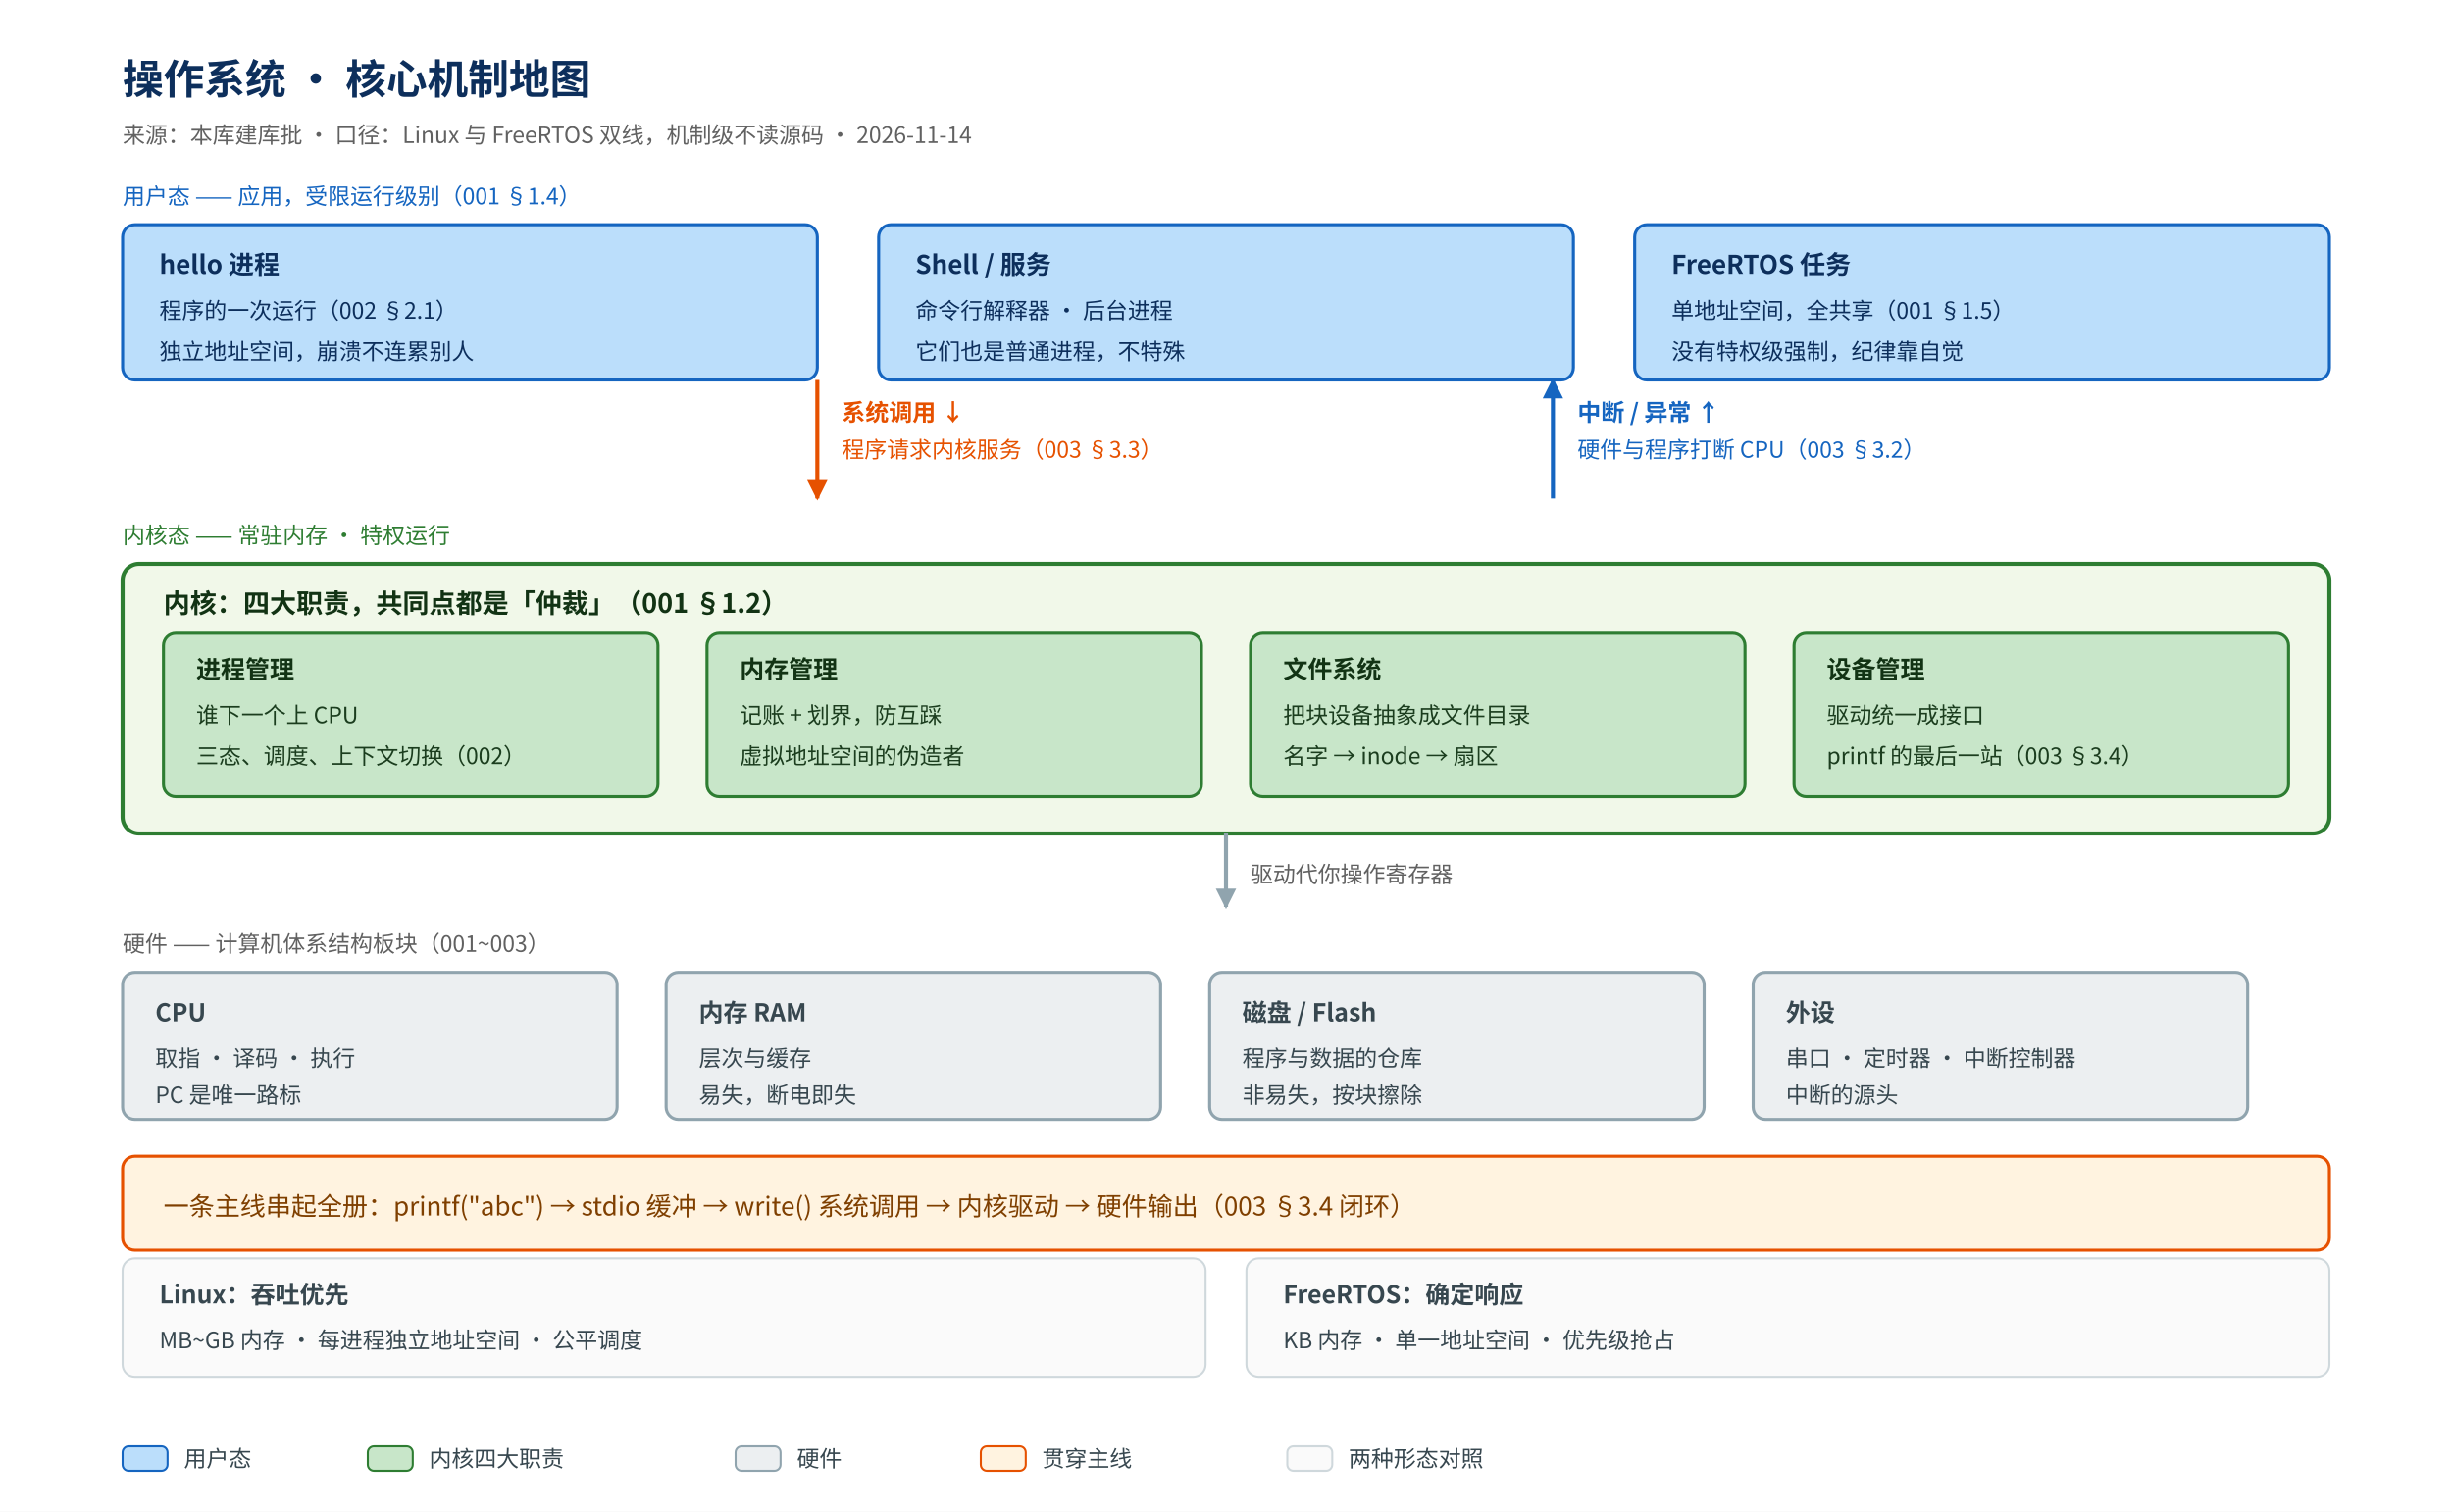
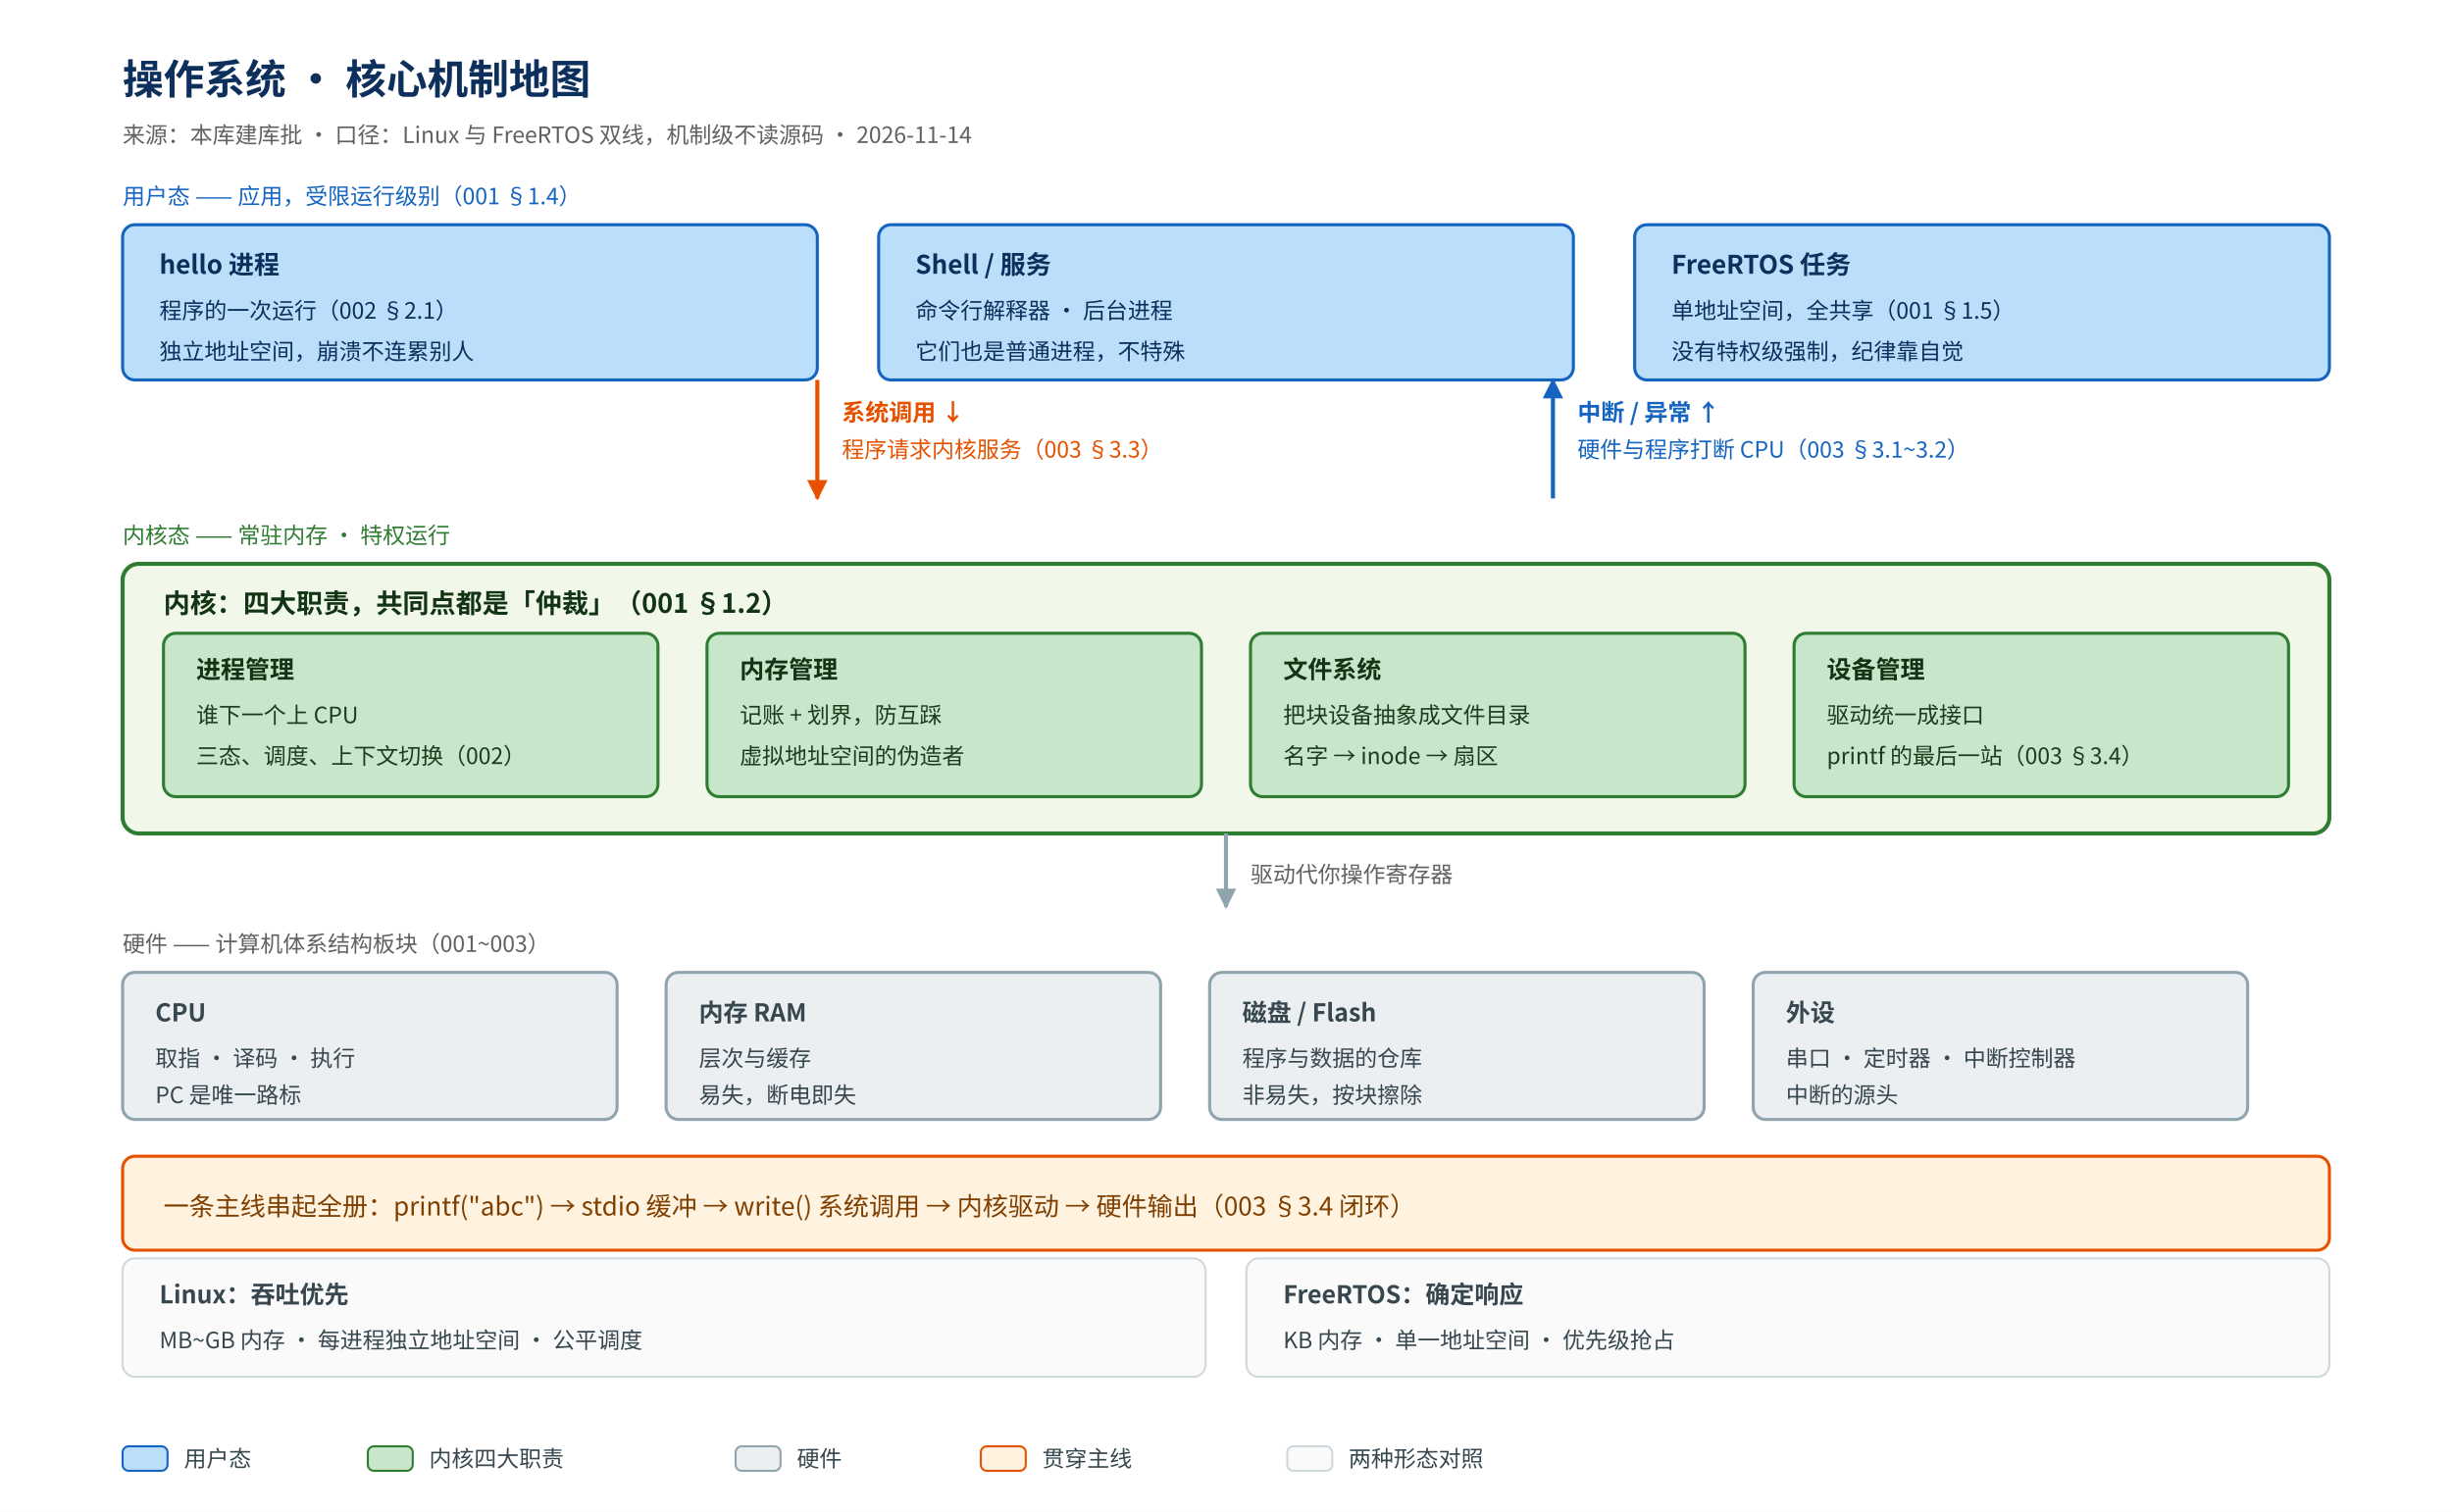
<svg xmlns="http://www.w3.org/2000/svg" viewBox="0 0 1200 740" font-family="'Microsoft YaHei','PingFang SC','Noto Sans CJK SC',sans-serif">
  <rect x="0" y="0" width="1200" height="740" fill="#ffffff" />
  <defs>
    <marker id="arrowBlue" viewBox="0 0 10 10" refX="9" refY="5" markerWidth="10" markerHeight="10" markerUnits="userSpaceOnUse" orient="auto-start-reverse">
      <path d="M 0 0 L 10 5 L 0 10 z" fill="#1565c0" />
    </marker>
    <marker id="arrowOrange" viewBox="0 0 10 10" refX="9" refY="5" markerWidth="10" markerHeight="10" markerUnits="userSpaceOnUse" orient="auto-start-reverse">
      <path d="M 0 0 L 10 5 L 0 10 z" fill="#e65100" />
    </marker>
    <marker id="arrowGray" viewBox="0 0 10 10" refX="9" refY="5" markerWidth="10" markerHeight="10" markerUnits="userSpaceOnUse" orient="auto-start-reverse">
      <path d="M 0 0 L 10 5 L 0 10 z" fill="#90a4ae" />
    </marker>
  </defs>
  <text x="60" y="46" font-size="20" font-weight="bold" fill="#0d2f5c">操作系统 · 核心机制地图</text>
  <text x="60" y="70" font-size="11" fill="#616161">来源：本库建库批 · 口径：Linux 与 FreeRTOS 双线，机制级不读源码 · 2026-11-14</text>
  <text x="60" y="100" font-size="11" fill="#1565c0">用户态 —— 应用，受限运行级别（001 §1.4）</text>
  <rect x="60" y="110" width="340" height="76" rx="6" fill="#bbdefb" stroke="#1565c0" stroke-width="1.5" />
  <text x="78" y="134" font-size="12.5" font-weight="bold" fill="#0d2f5c">hello 进程</text>
  <text x="78" y="156" font-size="11" fill="#0d2f5c">程序的一次运行（002 §2.1）</text>
  <text x="78" y="176" font-size="11" fill="#0d2f5c">独立地址空间，崩溃不连累别人</text>
  <rect x="430" y="110" width="340" height="76" rx="6" fill="#bbdefb" stroke="#1565c0" stroke-width="1.5" />
  <text x="448" y="134" font-size="12.5" font-weight="bold" fill="#0d2f5c">Shell / 服务</text>
  <text x="448" y="156" font-size="11" fill="#0d2f5c">命令行解释器 · 后台进程</text>
  <text x="448" y="176" font-size="11" fill="#0d2f5c">它们也是普通进程，不特殊</text>
  <rect x="800" y="110" width="340" height="76" rx="6" fill="#bbdefb" stroke="#1565c0" stroke-width="1.5" />
  <text x="818" y="134" font-size="12.5" font-weight="bold" fill="#0d2f5c">FreeRTOS 任务</text>
  <text x="818" y="156" font-size="11" fill="#0d2f5c">单地址空间，全共享（001 §1.5）</text>
  <text x="818" y="176" font-size="11" fill="#0d2f5c">没有特权级强制，纪律靠自觉</text>
  <path d="M 400 186 L 400 244" fill="none" stroke="#e65100" stroke-width="2" marker-end="url(#arrowOrange)" />
  <text x="412" y="206" font-size="11.5" font-weight="bold" fill="#e65100">系统调用 ↓</text>
  <text x="412" y="224" font-size="11" fill="#e65100">程序请求内核服务（003 §3.3）</text>
  <path d="M 760 244 L 760 186" fill="none" stroke="#1565c0" stroke-width="2" marker-end="url(#arrowBlue)" />
  <text x="772" y="206" font-size="11.5" font-weight="bold" fill="#1565c0">中断 / 异常 ↑</text>
-   <text x="772" y="224" font-size="11" fill="#1565c0">硬件与程序打断 CPU（003 §3.2）</text>
+   <text x="772" y="224" font-size="11" fill="#1565c0">硬件与程序打断 CPU（003 §3.1~3.2）</text>
  <text x="60" y="266" font-size="11" fill="#2e7d32">内核态 —— 常驻内存 · 特权运行</text>
  <rect x="60" y="276" width="1080" height="132" rx="8" fill="#f1f8e9" stroke="#2e7d32" stroke-width="2" />
  <text x="80" y="300" font-size="13" font-weight="bold" fill="#123314">内核：四大职责，共同点都是「仲裁」（001 §1.2）</text>
  <rect x="80" y="310" width="242" height="80" rx="6" fill="#c8e6c9" stroke="#2e7d32" stroke-width="1.5" />
  <text x="96" y="332" font-size="12" font-weight="bold" fill="#123314">进程管理</text>
  <text x="96" y="354" font-size="11" fill="#1b3d1e">谁下一个上 CPU</text>
  <text x="96" y="374" font-size="11" fill="#1b3d1e">三态、调度、上下文切换（002）</text>
  <rect x="346" y="310" width="242" height="80" rx="6" fill="#c8e6c9" stroke="#2e7d32" stroke-width="1.5" />
  <text x="362" y="332" font-size="12" font-weight="bold" fill="#123314">内存管理</text>
  <text x="362" y="354" font-size="11" fill="#1b3d1e">记账 + 划界，防互踩</text>
  <text x="362" y="374" font-size="11" fill="#1b3d1e">虚拟地址空间的伪造者</text>
  <rect x="612" y="310" width="242" height="80" rx="6" fill="#c8e6c9" stroke="#2e7d32" stroke-width="1.5" />
  <text x="628" y="332" font-size="12" font-weight="bold" fill="#123314">文件系统</text>
  <text x="628" y="354" font-size="11" fill="#1b3d1e">把块设备抽象成文件目录</text>
  <text x="628" y="374" font-size="11" fill="#1b3d1e">名字 → inode → 扇区</text>
  <rect x="878" y="310" width="242" height="80" rx="6" fill="#c8e6c9" stroke="#2e7d32" stroke-width="1.5" />
  <text x="894" y="332" font-size="12" font-weight="bold" fill="#123314">设备管理</text>
  <text x="894" y="354" font-size="11" fill="#1b3d1e">驱动统一成接口</text>
  <text x="894" y="374" font-size="11" fill="#1b3d1e">printf 的最后一站（003 §3.4）</text>
  <line x1="600" y1="408" x2="600" y2="444" stroke="#90a4ae" stroke-width="2" marker-end="url(#arrowGray)" />
  <text x="612" y="432" font-size="11" fill="#616161">驱动代你操作寄存器</text>
  <text x="60" y="466" font-size="11" fill="#616161">硬件 —— 计算机体系结构板块（001~003）</text>
  <rect x="60" y="476" width="242" height="72" rx="6" fill="#eceff1" stroke="#90a4ae" stroke-width="1.5" />
  <text x="76" y="500" font-size="12" font-weight="bold" fill="#37474f">CPU</text>
  <text x="76" y="522" font-size="11" fill="#37474f">取指 · 译码 · 执行</text>
  <text x="76" y="540" font-size="11" fill="#37474f">PC 是唯一路标</text>
  <rect x="326" y="476" width="242" height="72" rx="6" fill="#eceff1" stroke="#90a4ae" stroke-width="1.5" />
  <text x="342" y="500" font-size="12" font-weight="bold" fill="#37474f">内存 RAM</text>
  <text x="342" y="522" font-size="11" fill="#37474f">层次与缓存</text>
  <text x="342" y="540" font-size="11" fill="#37474f">易失，断电即失</text>
  <rect x="592" y="476" width="242" height="72" rx="6" fill="#eceff1" stroke="#90a4ae" stroke-width="1.5" />
  <text x="608" y="500" font-size="12" font-weight="bold" fill="#37474f">磁盘 / Flash</text>
  <text x="608" y="522" font-size="11" fill="#37474f">程序与数据的仓库</text>
  <text x="608" y="540" font-size="11" fill="#37474f">非易失，按块擦除</text>
  <rect x="858" y="476" width="242" height="72" rx="6" fill="#eceff1" stroke="#90a4ae" stroke-width="1.5" />
  <text x="874" y="500" font-size="12" font-weight="bold" fill="#37474f">外设</text>
  <text x="874" y="522" font-size="11" fill="#37474f">串口 · 定时器 · 中断控制器</text>
  <text x="874" y="540" font-size="11" fill="#37474f">中断的源头</text>
  <rect x="60" y="566" width="1080" height="46" rx="6" fill="#fff3e0" stroke="#e65100" stroke-width="1.5" />
  <text x="80" y="595" font-size="12.5" fill="#7f3f00">一条主线串起全册：printf("abc") → stdio 缓冲 → write() 系统调用 → 内核驱动 → 硬件输出（003 §3.4 闭环）</text>
  <rect x="60" y="616" width="530" height="58" rx="6" fill="#fafafa" stroke="#cfd8dc" stroke-width="1" />
  <text x="78" y="638" font-size="12" font-weight="bold" fill="#37474f">Linux：吞吐优先</text>
  <text x="78" y="660" font-size="11" fill="#37474f">MB~GB 内存 · 每进程独立地址空间 · 公平调度</text>
  <rect x="610" y="616" width="530" height="58" rx="6" fill="#fafafa" stroke="#cfd8dc" stroke-width="1" />
  <text x="628" y="638" font-size="12" font-weight="bold" fill="#37474f">FreeRTOS：确定响应</text>
  <text x="628" y="660" font-size="11" fill="#37474f">KB 内存 · 单一地址空间 · 优先级抢占</text>
  <rect x="60" y="708" width="22" height="12" rx="3" fill="#bbdefb" stroke="#1565c0" stroke-width="1" />
  <text x="90" y="718" font-size="11" fill="#37474f">用户态</text>
  <rect x="180" y="708" width="22" height="12" rx="3" fill="#c8e6c9" stroke="#2e7d32" stroke-width="1" />
  <text x="210" y="718" font-size="11" fill="#37474f">内核四大职责</text>
  <rect x="360" y="708" width="22" height="12" rx="3" fill="#eceff1" stroke="#90a4ae" stroke-width="1" />
  <text x="390" y="718" font-size="11" fill="#37474f">硬件</text>
  <rect x="480" y="708" width="22" height="12" rx="3" fill="#fff3e0" stroke="#e65100" stroke-width="1" />
  <text x="510" y="718" font-size="11" fill="#37474f">贯穿主线</text>
  <rect x="630" y="708" width="22" height="12" rx="3" fill="#fafafa" stroke="#cfd8dc" stroke-width="1" />
  <text x="660" y="718" font-size="11" fill="#37474f">两种形态对照</text>
</svg>
